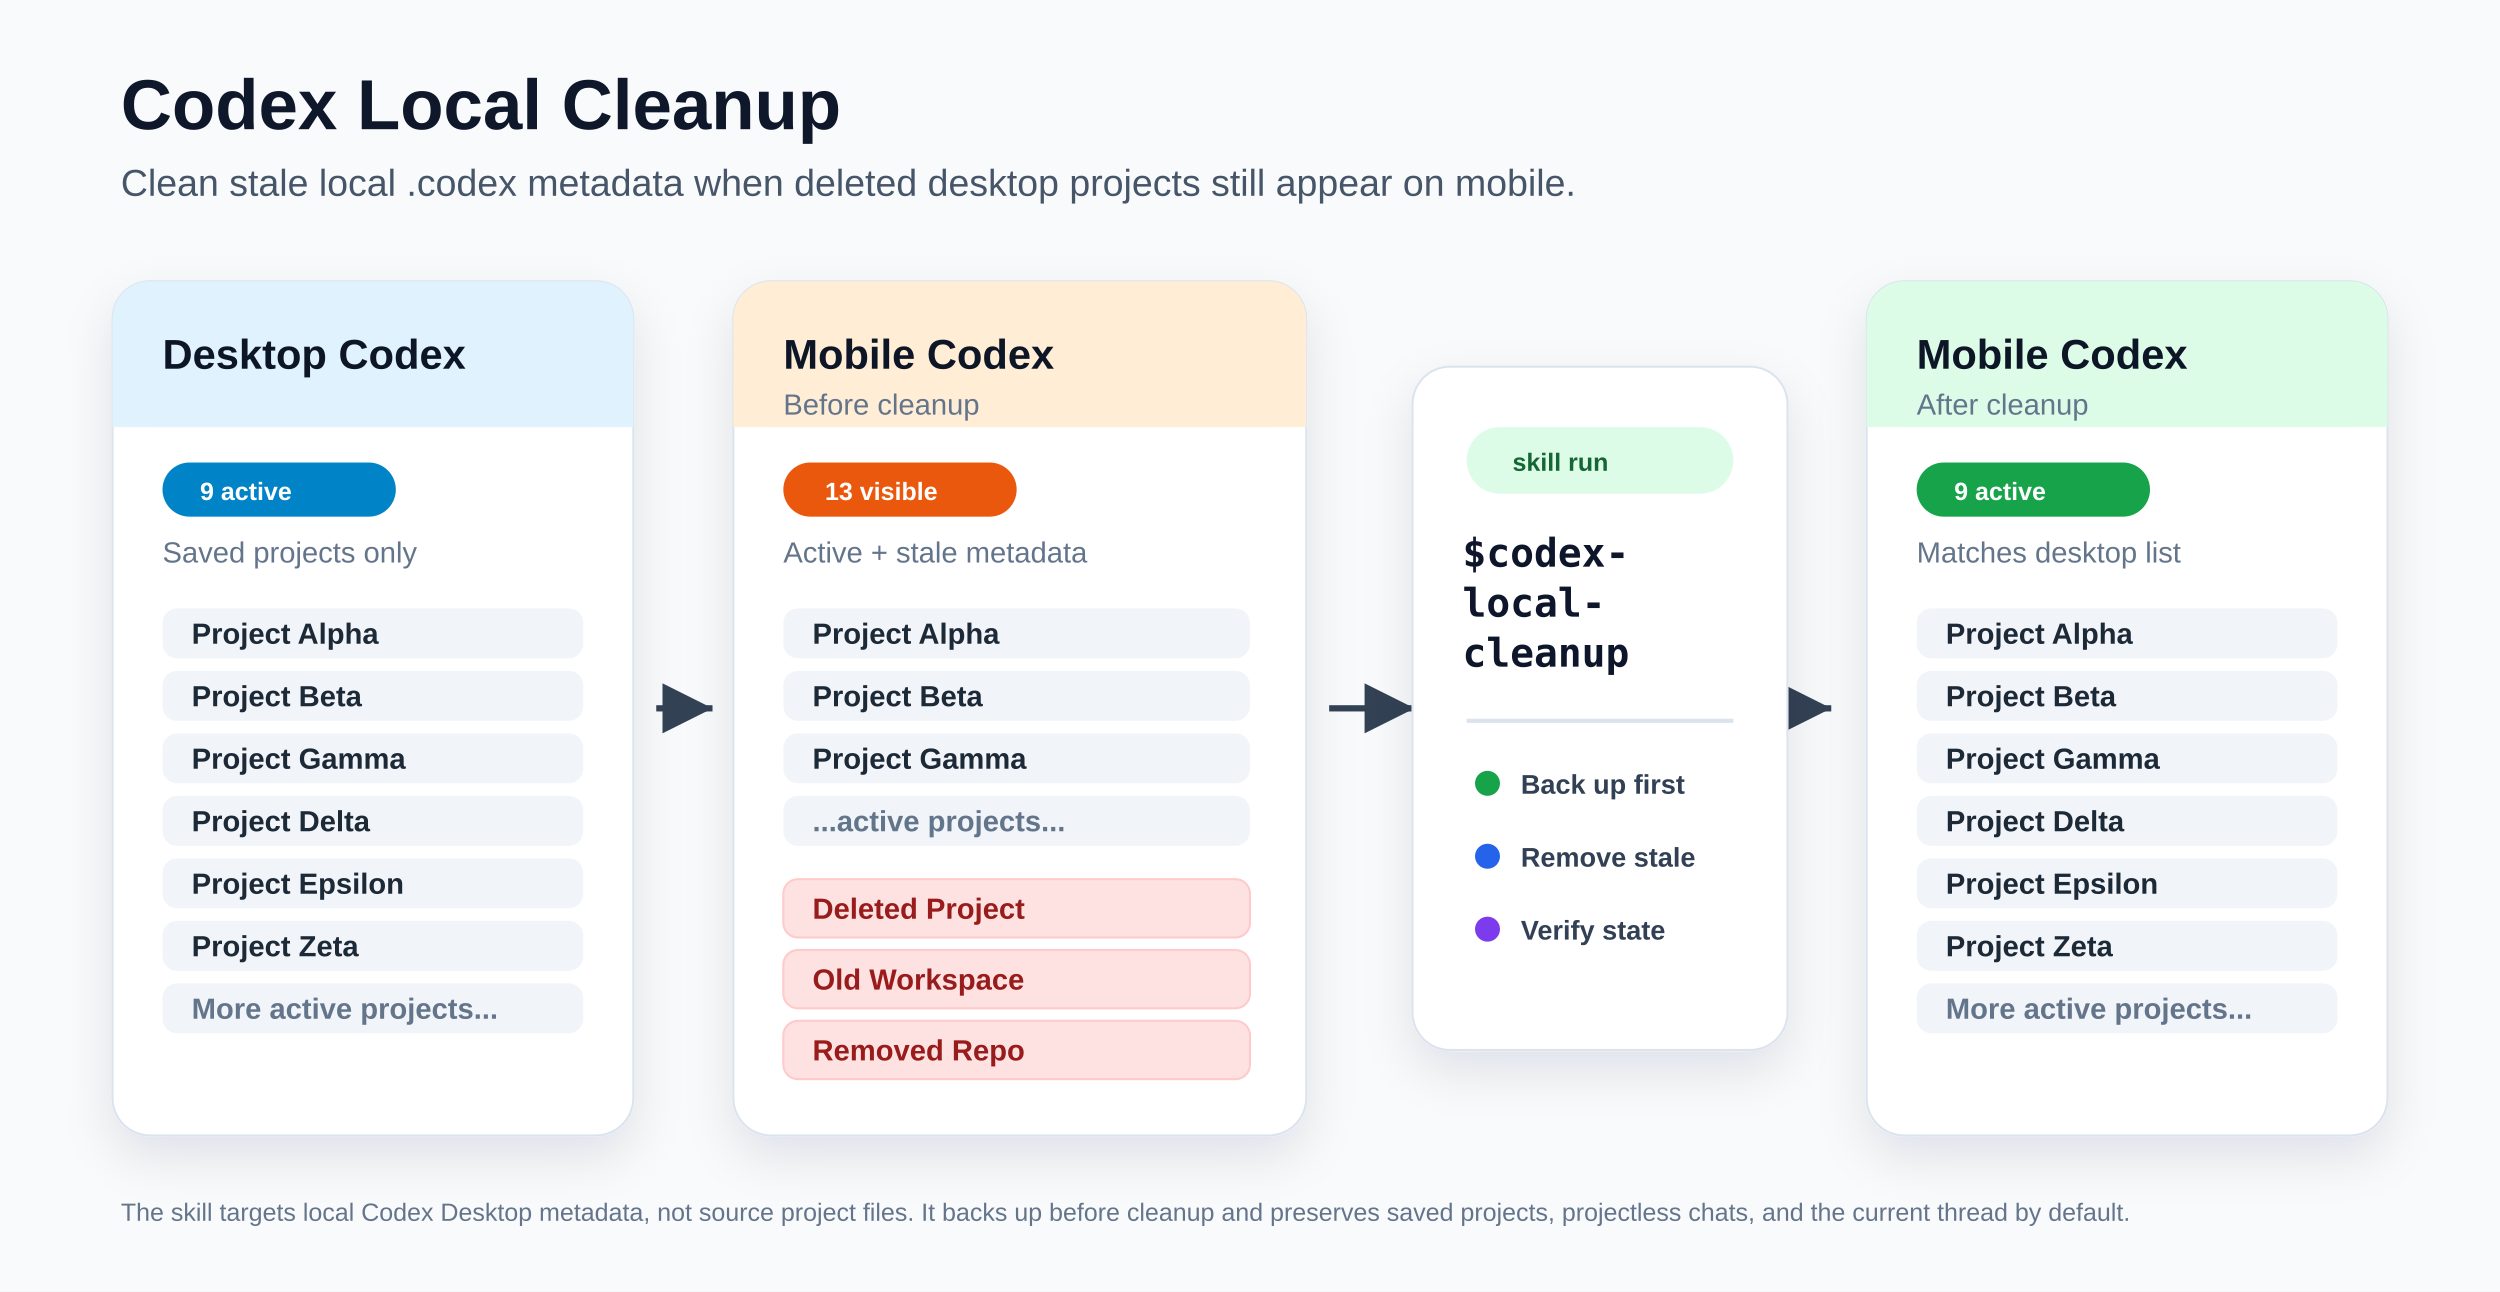
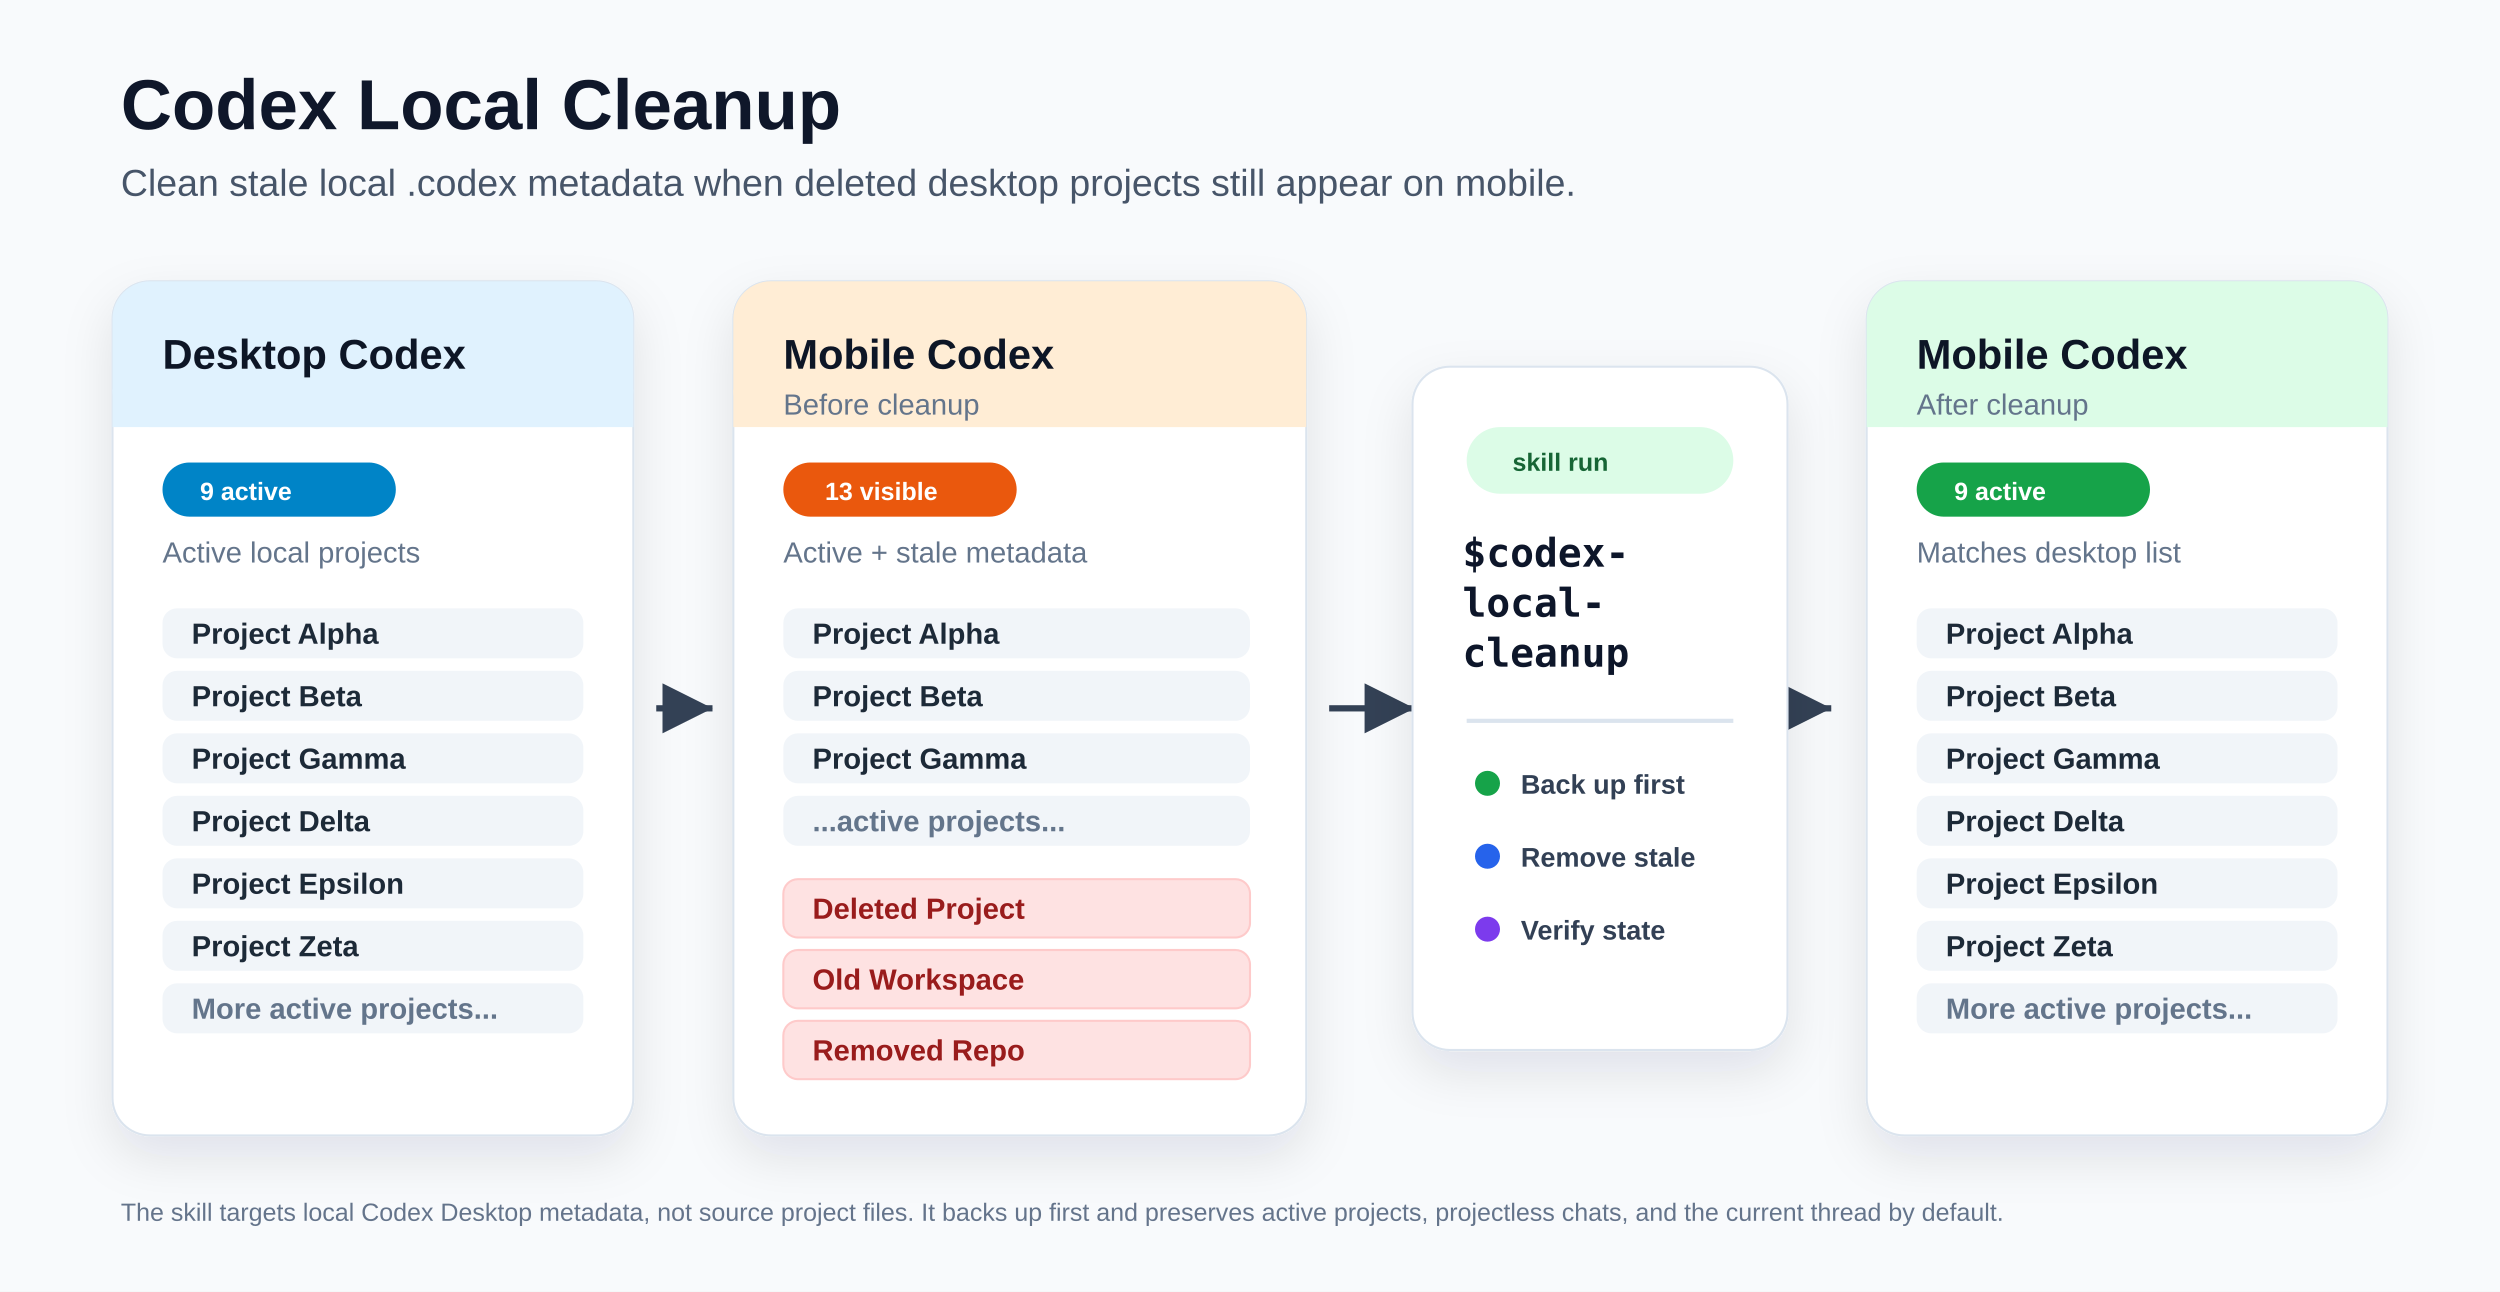
<svg xmlns="http://www.w3.org/2000/svg" viewBox="0 0 1200 620" role="img" aria-labelledby="title desc">
  <defs>
    <marker id="arrow" markerWidth="12" markerHeight="12" refX="10" refY="6" orient="auto" markerUnits="strokeWidth">
      <path d="M2 2 L10 6 L2 10 Z" fill="#334155" />
    </marker>
    <filter id="shadow" x="-20%" y="-20%" width="140%" height="140%">
      <feDropShadow dx="0" dy="10" stdDeviation="12" flood-color="#0f172a" flood-opacity="0.10" />
    </filter>
  </defs>
  <style>
    .bg { fill: #f8fafc; }
    .title { font: 700 34px Arial, Helvetica, sans-serif; fill: #0f172a; }
    .subtitle { font: 400 18px Arial, Helvetica, sans-serif; fill: #475569; }
    .panel-title { font: 700 20px Arial, Helvetica, sans-serif; fill: #111827; }
    .panel-note { font: 400 14px Arial, Helvetica, sans-serif; fill: #64748b; }
    .row-text { font: 600 14px Arial, Helvetica, sans-serif; fill: #1f2937; }
    .muted-text { font: 600 14px Arial, Helvetica, sans-serif; fill: #64748b; }
    .stale-text { font: 700 14px Arial, Helvetica, sans-serif; fill: #991b1b; }
    .small { font: 400 12px Arial, Helvetica, sans-serif; fill: #64748b; }
    .badge { font: 700 12px Arial, Helvetica, sans-serif; fill: #ffffff; }
    .skill-badge { font: 700 12px Arial, Helvetica, sans-serif; fill: #166534; }
    .skill-name { font: 700 19px Consolas, Menlo, monospace; fill: #0f172a; }
    .skill-step { font: 600 13px Arial, Helvetica, sans-serif; fill: #334155; }
  </style>
  <rect class="bg" width="1200" height="620" />
  <text class="title" x="58" y="62">Codex Local Cleanup</text>
  <text class="subtitle" x="58" y="94">Clean stale local .codex metadata when deleted desktop projects still appear on mobile.</text>
  <g filter="url(#shadow)">
    <rect x="54" y="135" width="250" height="410" rx="18" fill="#ffffff" stroke="#dbe4ee" />
    <rect x="54" y="135" width="250" height="70" rx="18" fill="#e0f2fe" />
    <path d="M54 187 H304 V205 H54 Z" fill="#e0f2fe" />
    <text class="panel-title" x="78" y="177">Desktop Codex</text>
    <rect x="78" y="222" width="112" height="26" rx="13" fill="#0284c7" />
    <text class="badge" x="96" y="240">9 active</text>
-     <text class="panel-note" x="78" y="270">Saved projects only</text>
+     <text class="panel-note" x="78" y="270">Active local projects</text>
    <g>
      <rect x="78" y="292" width="202" height="24" rx="7" fill="#f1f5f9" />
      <text class="row-text" x="92" y="309">Project Alpha</text>
      <rect x="78" y="322" width="202" height="24" rx="7" fill="#f1f5f9" />
      <text class="row-text" x="92" y="339">Project Beta</text>
      <rect x="78" y="352" width="202" height="24" rx="7" fill="#f1f5f9" />
      <text class="row-text" x="92" y="369">Project Gamma</text>
      <rect x="78" y="382" width="202" height="24" rx="7" fill="#f1f5f9" />
      <text class="row-text" x="92" y="399">Project Delta</text>
      <rect x="78" y="412" width="202" height="24" rx="7" fill="#f1f5f9" />
      <text class="row-text" x="92" y="429">Project Epsilon</text>
      <rect x="78" y="442" width="202" height="24" rx="7" fill="#f1f5f9" />
      <text class="row-text" x="92" y="459">Project Zeta</text>
      <rect x="78" y="472" width="202" height="24" rx="7" fill="#f1f5f9" />
      <text class="muted-text" x="92" y="489">More active projects...</text>
    </g>
  </g>
  <g filter="url(#shadow)">
    <rect x="352" y="135" width="275" height="410" rx="18" fill="#ffffff" stroke="#dbe4ee" />
    <rect x="352" y="135" width="275" height="70" rx="18" fill="#ffedd5" />
    <path d="M352 187 H627 V205 H352 Z" fill="#ffedd5" />
    <text class="panel-title" x="376" y="177">Mobile Codex</text>
    <text class="panel-note" x="376" y="199">Before cleanup</text>
    <rect x="376" y="222" width="112" height="26" rx="13" fill="#ea580c" />
    <text class="badge" x="396" y="240">13 visible</text>
    <text class="panel-note" x="376" y="270">Active + stale metadata</text>
    <rect x="376" y="292" width="224" height="24" rx="7" fill="#f1f5f9" />
    <text class="row-text" x="390" y="309">Project Alpha</text>
    <rect x="376" y="322" width="224" height="24" rx="7" fill="#f1f5f9" />
    <text class="row-text" x="390" y="339">Project Beta</text>
    <rect x="376" y="352" width="224" height="24" rx="7" fill="#f1f5f9" />
    <text class="row-text" x="390" y="369">Project Gamma</text>
    <rect x="376" y="382" width="224" height="24" rx="7" fill="#f1f5f9" />
    <text class="muted-text" x="390" y="399">...active projects...</text>
    <rect x="376" y="422" width="224" height="28" rx="7" fill="#fee2e2" stroke="#fecaca" />
    <text class="stale-text" x="390" y="441">Deleted Project</text>
    <rect x="376" y="456" width="224" height="28" rx="7" fill="#fee2e2" stroke="#fecaca" />
    <text class="stale-text" x="390" y="475">Old Workspace</text>
    <rect x="376" y="490" width="224" height="28" rx="7" fill="#fee2e2" stroke="#fecaca" />
    <text class="stale-text" x="390" y="509">Removed Repo</text>
  </g>
  <g>
    <path d="M315 340 H342" stroke="#334155" stroke-width="3" fill="none" marker-end="url(#arrow)" />
    <path d="M638 340 H679" stroke="#334155" stroke-width="3" fill="none" marker-end="url(#arrow)" />
    <path d="M846 340 H879" stroke="#334155" stroke-width="3" fill="none" marker-end="url(#arrow)" />
  </g>
  <g filter="url(#shadow)">
    <rect x="678" y="176" width="180" height="328" rx="18" fill="#ffffff" stroke="#dbe4ee" />
    <rect x="704" y="205" width="128" height="32" rx="16" fill="#dcfce7" />
    <text class="skill-badge" x="726" y="226">skill run</text>
    <text class="skill-name" x="702" y="272">$codex-</text>
    <text class="skill-name" x="702" y="296">local-</text>
    <text class="skill-name" x="702" y="320">cleanup</text>
    <line x1="704" y1="346" x2="832" y2="346" stroke="#dbe4ee" stroke-width="2" />
    <circle cx="714" cy="376" r="6" fill="#16a34a" />
    <text class="skill-step" x="730" y="381">Back up first</text>
    <circle cx="714" cy="411" r="6" fill="#2563eb" />
    <text class="skill-step" x="730" y="416">Remove stale</text>
    <circle cx="714" cy="446" r="6" fill="#7c3aed" />
    <text class="skill-step" x="730" y="451">Verify state</text>
  </g>
  <g filter="url(#shadow)">
    <rect x="896" y="135" width="250" height="410" rx="18" fill="#ffffff" stroke="#dbe4ee" />
    <rect x="896" y="135" width="250" height="70" rx="18" fill="#dcfce7" />
    <path d="M896 187 H1146 V205 H896 Z" fill="#dcfce7" />
    <text class="panel-title" x="920" y="177">Mobile Codex</text>
    <text class="panel-note" x="920" y="199">After cleanup</text>
    <rect x="920" y="222" width="112" height="26" rx="13" fill="#16a34a" />
    <text class="badge" x="938" y="240">9 active</text>
    <text class="panel-note" x="920" y="270">Matches desktop list</text>
    <rect x="920" y="292" width="202" height="24" rx="7" fill="#f1f5f9" />
    <text class="row-text" x="934" y="309">Project Alpha</text>
    <rect x="920" y="322" width="202" height="24" rx="7" fill="#f1f5f9" />
    <text class="row-text" x="934" y="339">Project Beta</text>
    <rect x="920" y="352" width="202" height="24" rx="7" fill="#f1f5f9" />
    <text class="row-text" x="934" y="369">Project Gamma</text>
    <rect x="920" y="382" width="202" height="24" rx="7" fill="#f1f5f9" />
    <text class="row-text" x="934" y="399">Project Delta</text>
    <rect x="920" y="412" width="202" height="24" rx="7" fill="#f1f5f9" />
    <text class="row-text" x="934" y="429">Project Epsilon</text>
    <rect x="920" y="442" width="202" height="24" rx="7" fill="#f1f5f9" />
    <text class="row-text" x="934" y="459">Project Zeta</text>
    <rect x="920" y="472" width="202" height="24" rx="7" fill="#f1f5f9" />
    <text class="muted-text" x="934" y="489">More active projects...</text>
  </g>
-   <text class="small" x="58" y="586">The skill targets local Codex Desktop metadata, not source project files. It backs up before cleanup and preserves saved projects, projectless chats, and the current thread by default.</text>
+   <text class="small" x="58" y="586">The skill targets local Codex Desktop metadata, not source project files. It backs up first and preserves active projects, projectless chats, and the current thread by default.</text>
</svg>
